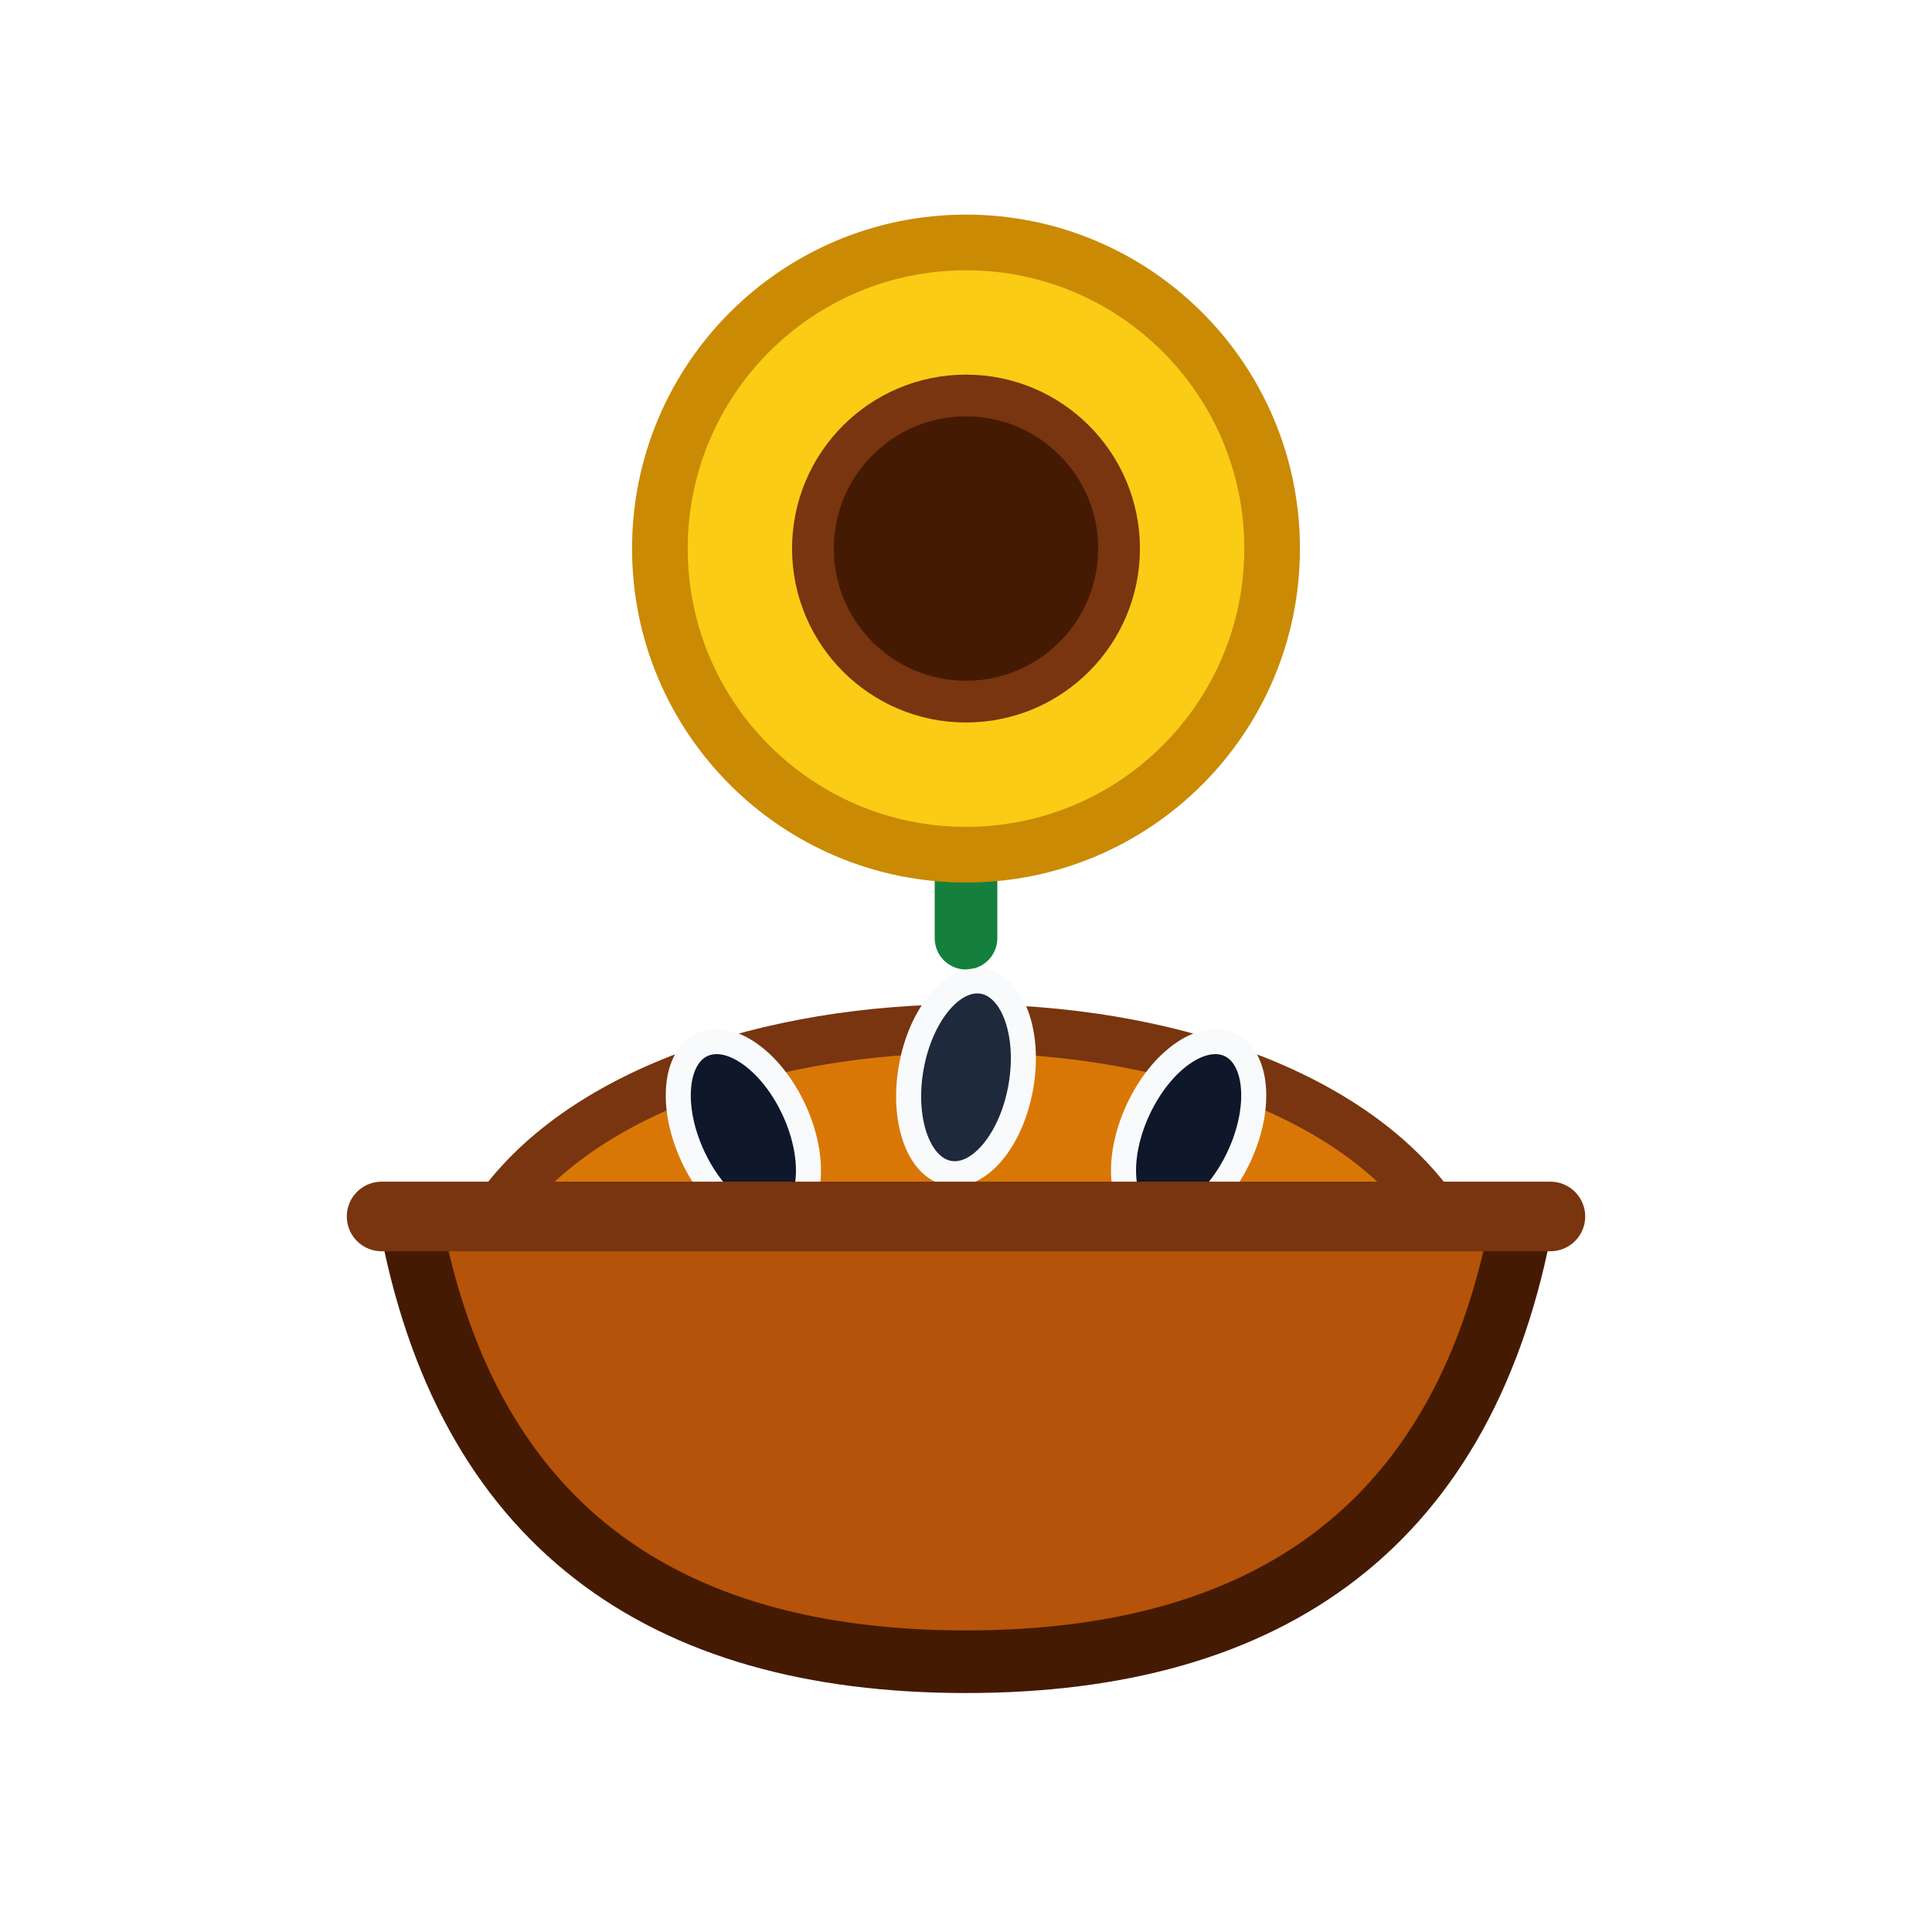
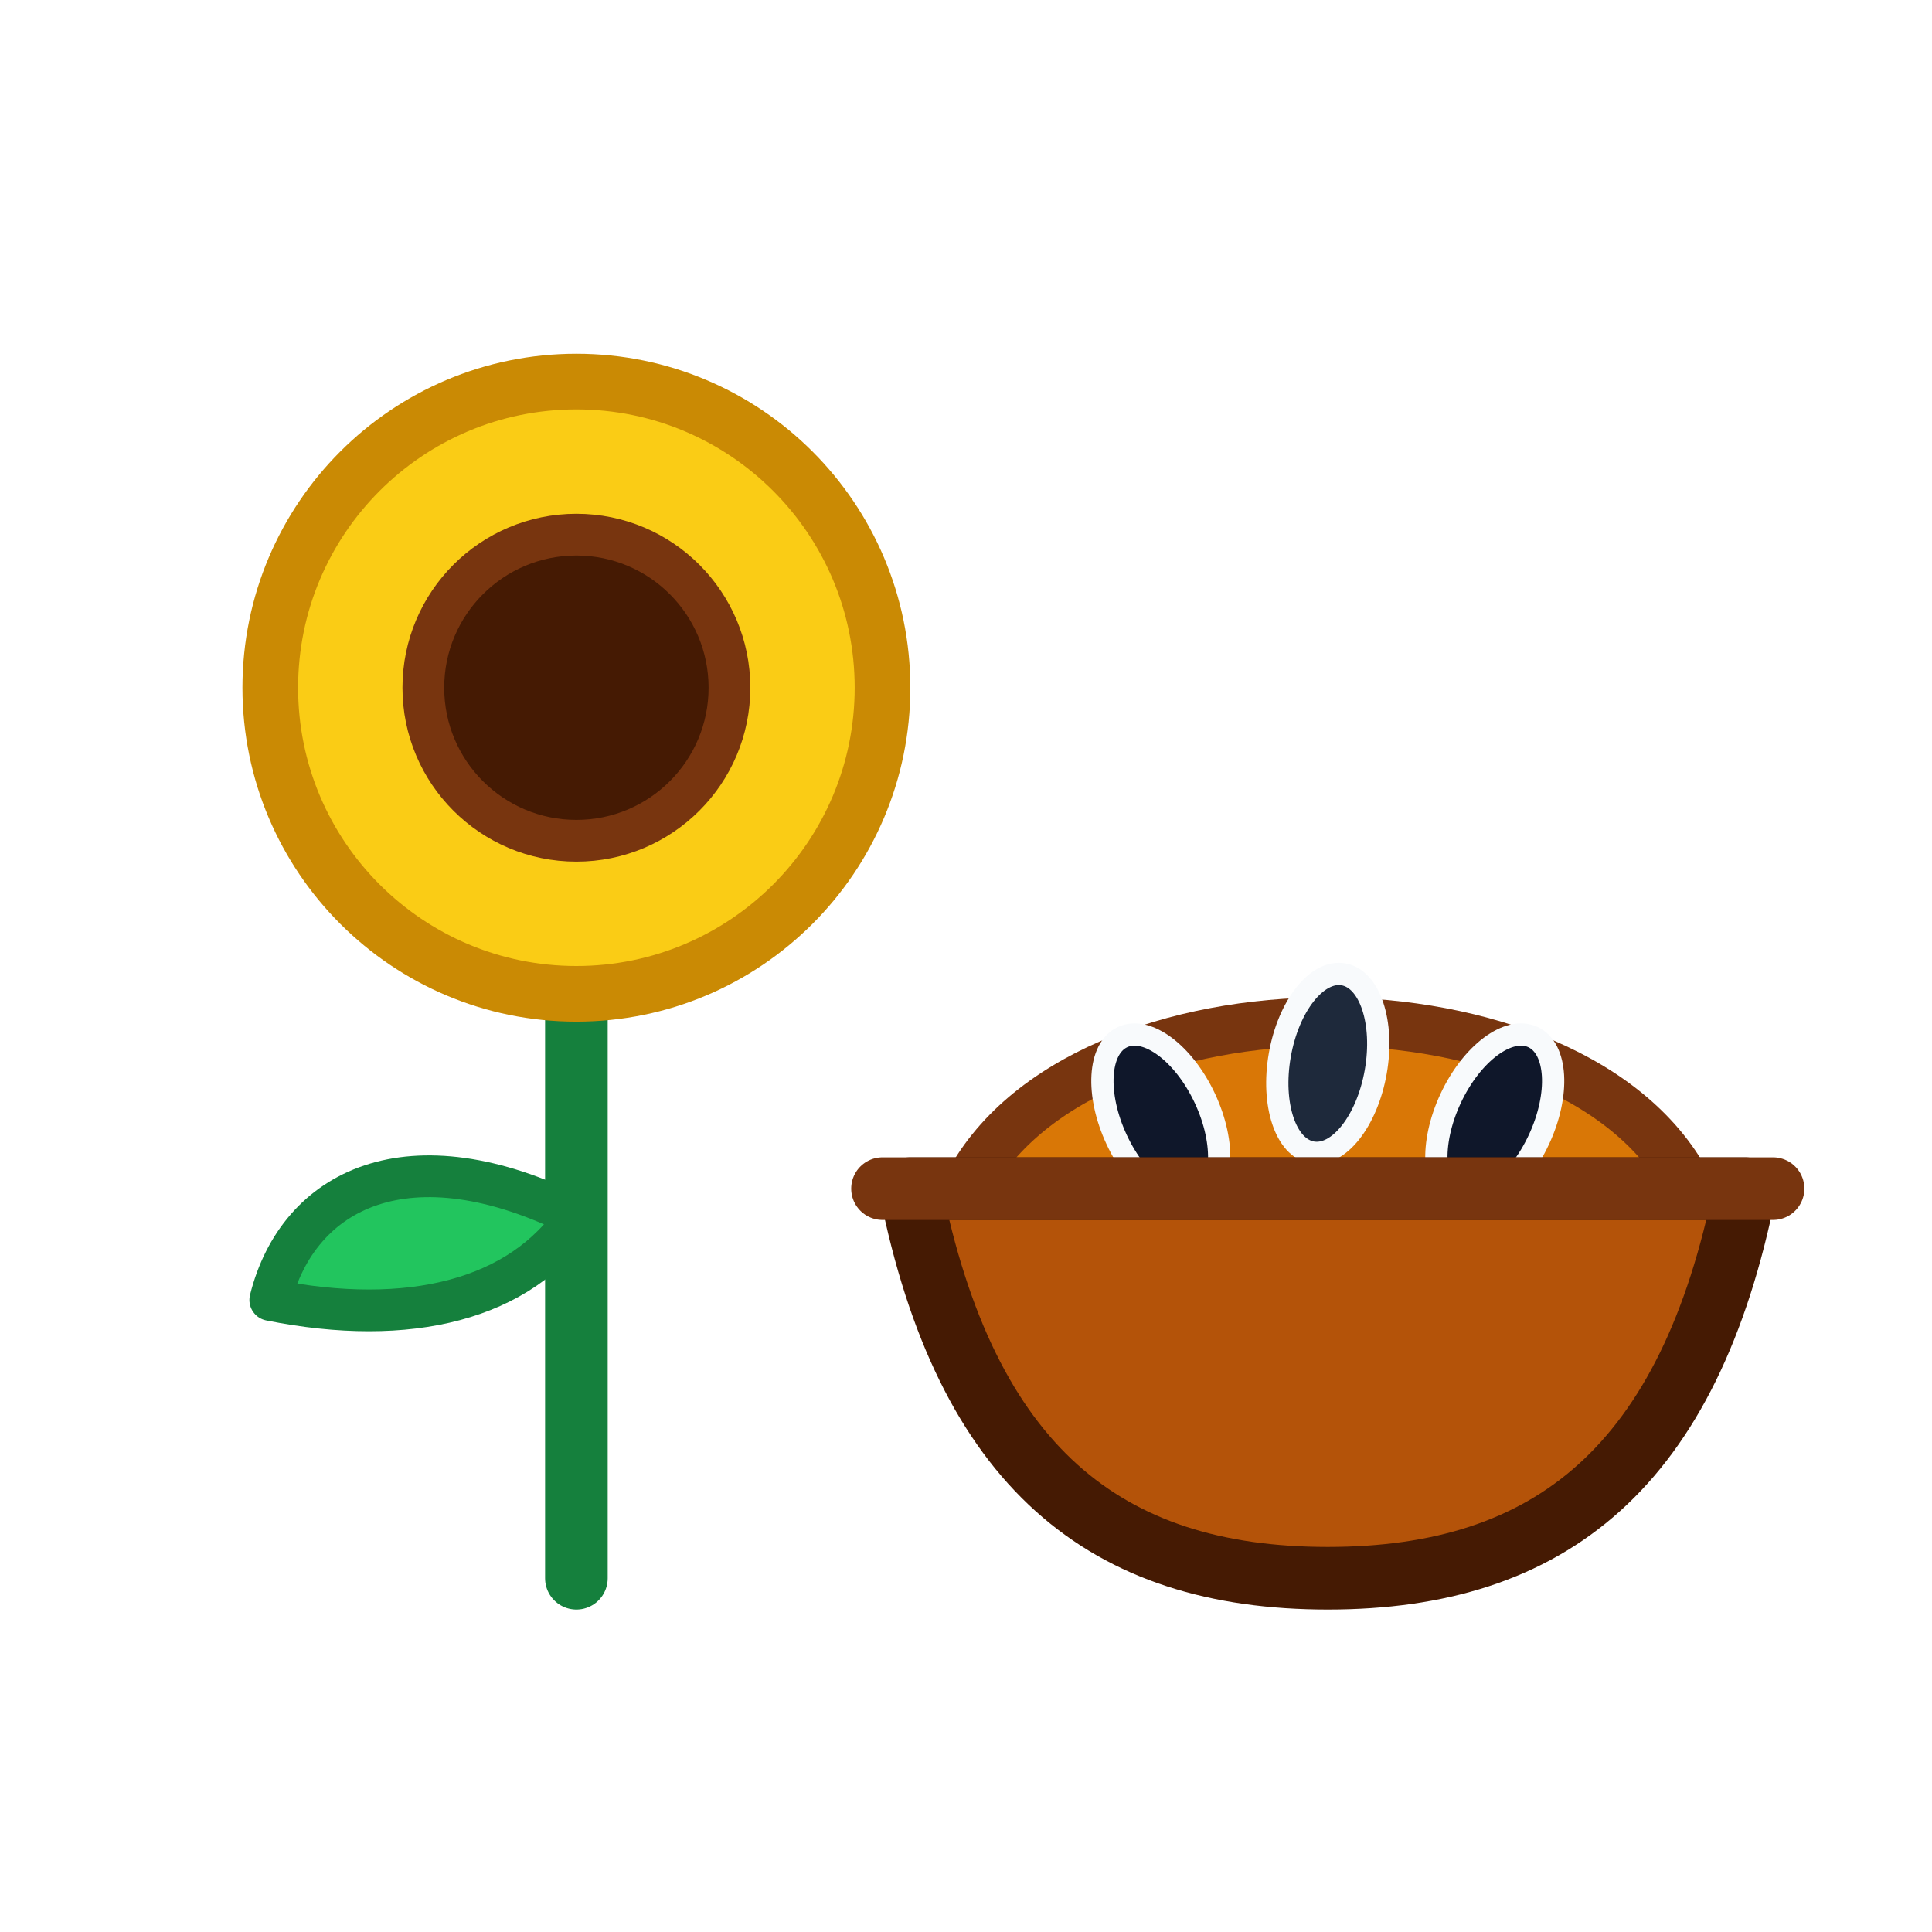
<svg xmlns="http://www.w3.org/2000/svg" viewBox="0 0 128 128" width="128" height="128">
  <g data-normalized="1" transform="translate(5, 5) scale(0.921875)" stroke-linecap="round" stroke-linejoin="round">
-     <path d="M64 62 L64 40" stroke="#15803D" stroke-width="4.5" />
-     <circle cx="64" cy="34" r="22" fill="#FACC15" stroke="#CA8A04" stroke-width="4" />
-     <circle cx="64" cy="34" r="11" fill="#451A03" stroke="#78350F" stroke-width="3" />
-     <path d="M30 82 C42 64 86 64 98 82 Z" fill="#D97706" stroke="#78350F" stroke-width="3.5" />
-     <ellipse cx="48" cy="76" rx="4" ry="7" transform="rotate(-25 48 76)" fill="#0F172A" stroke="#F8FAFC" stroke-width="1.8" />
-     <ellipse cx="64" cy="72" rx="4" ry="7" transform="rotate(10 64 72)" fill="#1E293B" stroke="#F8FAFC" stroke-width="1.8" />
-     <ellipse cx="80" cy="76" rx="4" ry="7" transform="rotate(25 80 76)" fill="#0F172A" stroke="#F8FAFC" stroke-width="1.8" />
-     <path d="M24 82 L104 82 C100 104 86 114 64 114 C42 114 28 104 24 82 Z" fill="#B45309" stroke="#451A03" stroke-width="4.5" />
-     <line x1="22" y1="82" x2="106" y2="82" stroke="#78350F" stroke-width="5" />
+     <path d="M36 108 L36 52" stroke="#15803D" stroke-width="4.5" />
+     <path d="M36 82 C24 76 16 80 14 88 C24 90 32 88 36 82 Z" fill="#22C55E" stroke="#15803D" stroke-width="3" />
+     <circle cx="36" cy="44" r="22" fill="#FACC15" stroke="#CA8A04" stroke-width="4" />
+     <circle cx="36" cy="44" r="11" fill="#451A03" stroke="#78350F" stroke-width="3" />
+     <path d="M64 80 C72 64 108 64 116 80 Z" fill="#D97706" stroke="#78350F" stroke-width="3.5" />
+     <ellipse cx="78" cy="75" rx="3.5" ry="6.5" transform="rotate(-25 78 75)" fill="#0F172A" stroke="#F8FAFC" stroke-width="1.6" />
+     <ellipse cx="90" cy="71" rx="3.5" ry="6.5" transform="rotate(10 90 71)" fill="#1E293B" stroke="#F8FAFC" stroke-width="1.6" />
+     <ellipse cx="102" cy="75" rx="3.5" ry="6.5" transform="rotate(25 102 75)" fill="#0F172A" stroke="#F8FAFC" stroke-width="1.6" />
+     <path d="M60 80 L120 80 C116 100 106 108 90 108 C74 108 64 100 60 80 Z" fill="#B45309" stroke="#451A03" stroke-width="4.5" />
+     <line x1="58" y1="80" x2="122" y2="80" stroke="#78350F" stroke-width="4.5" />
  </g>
</svg>
